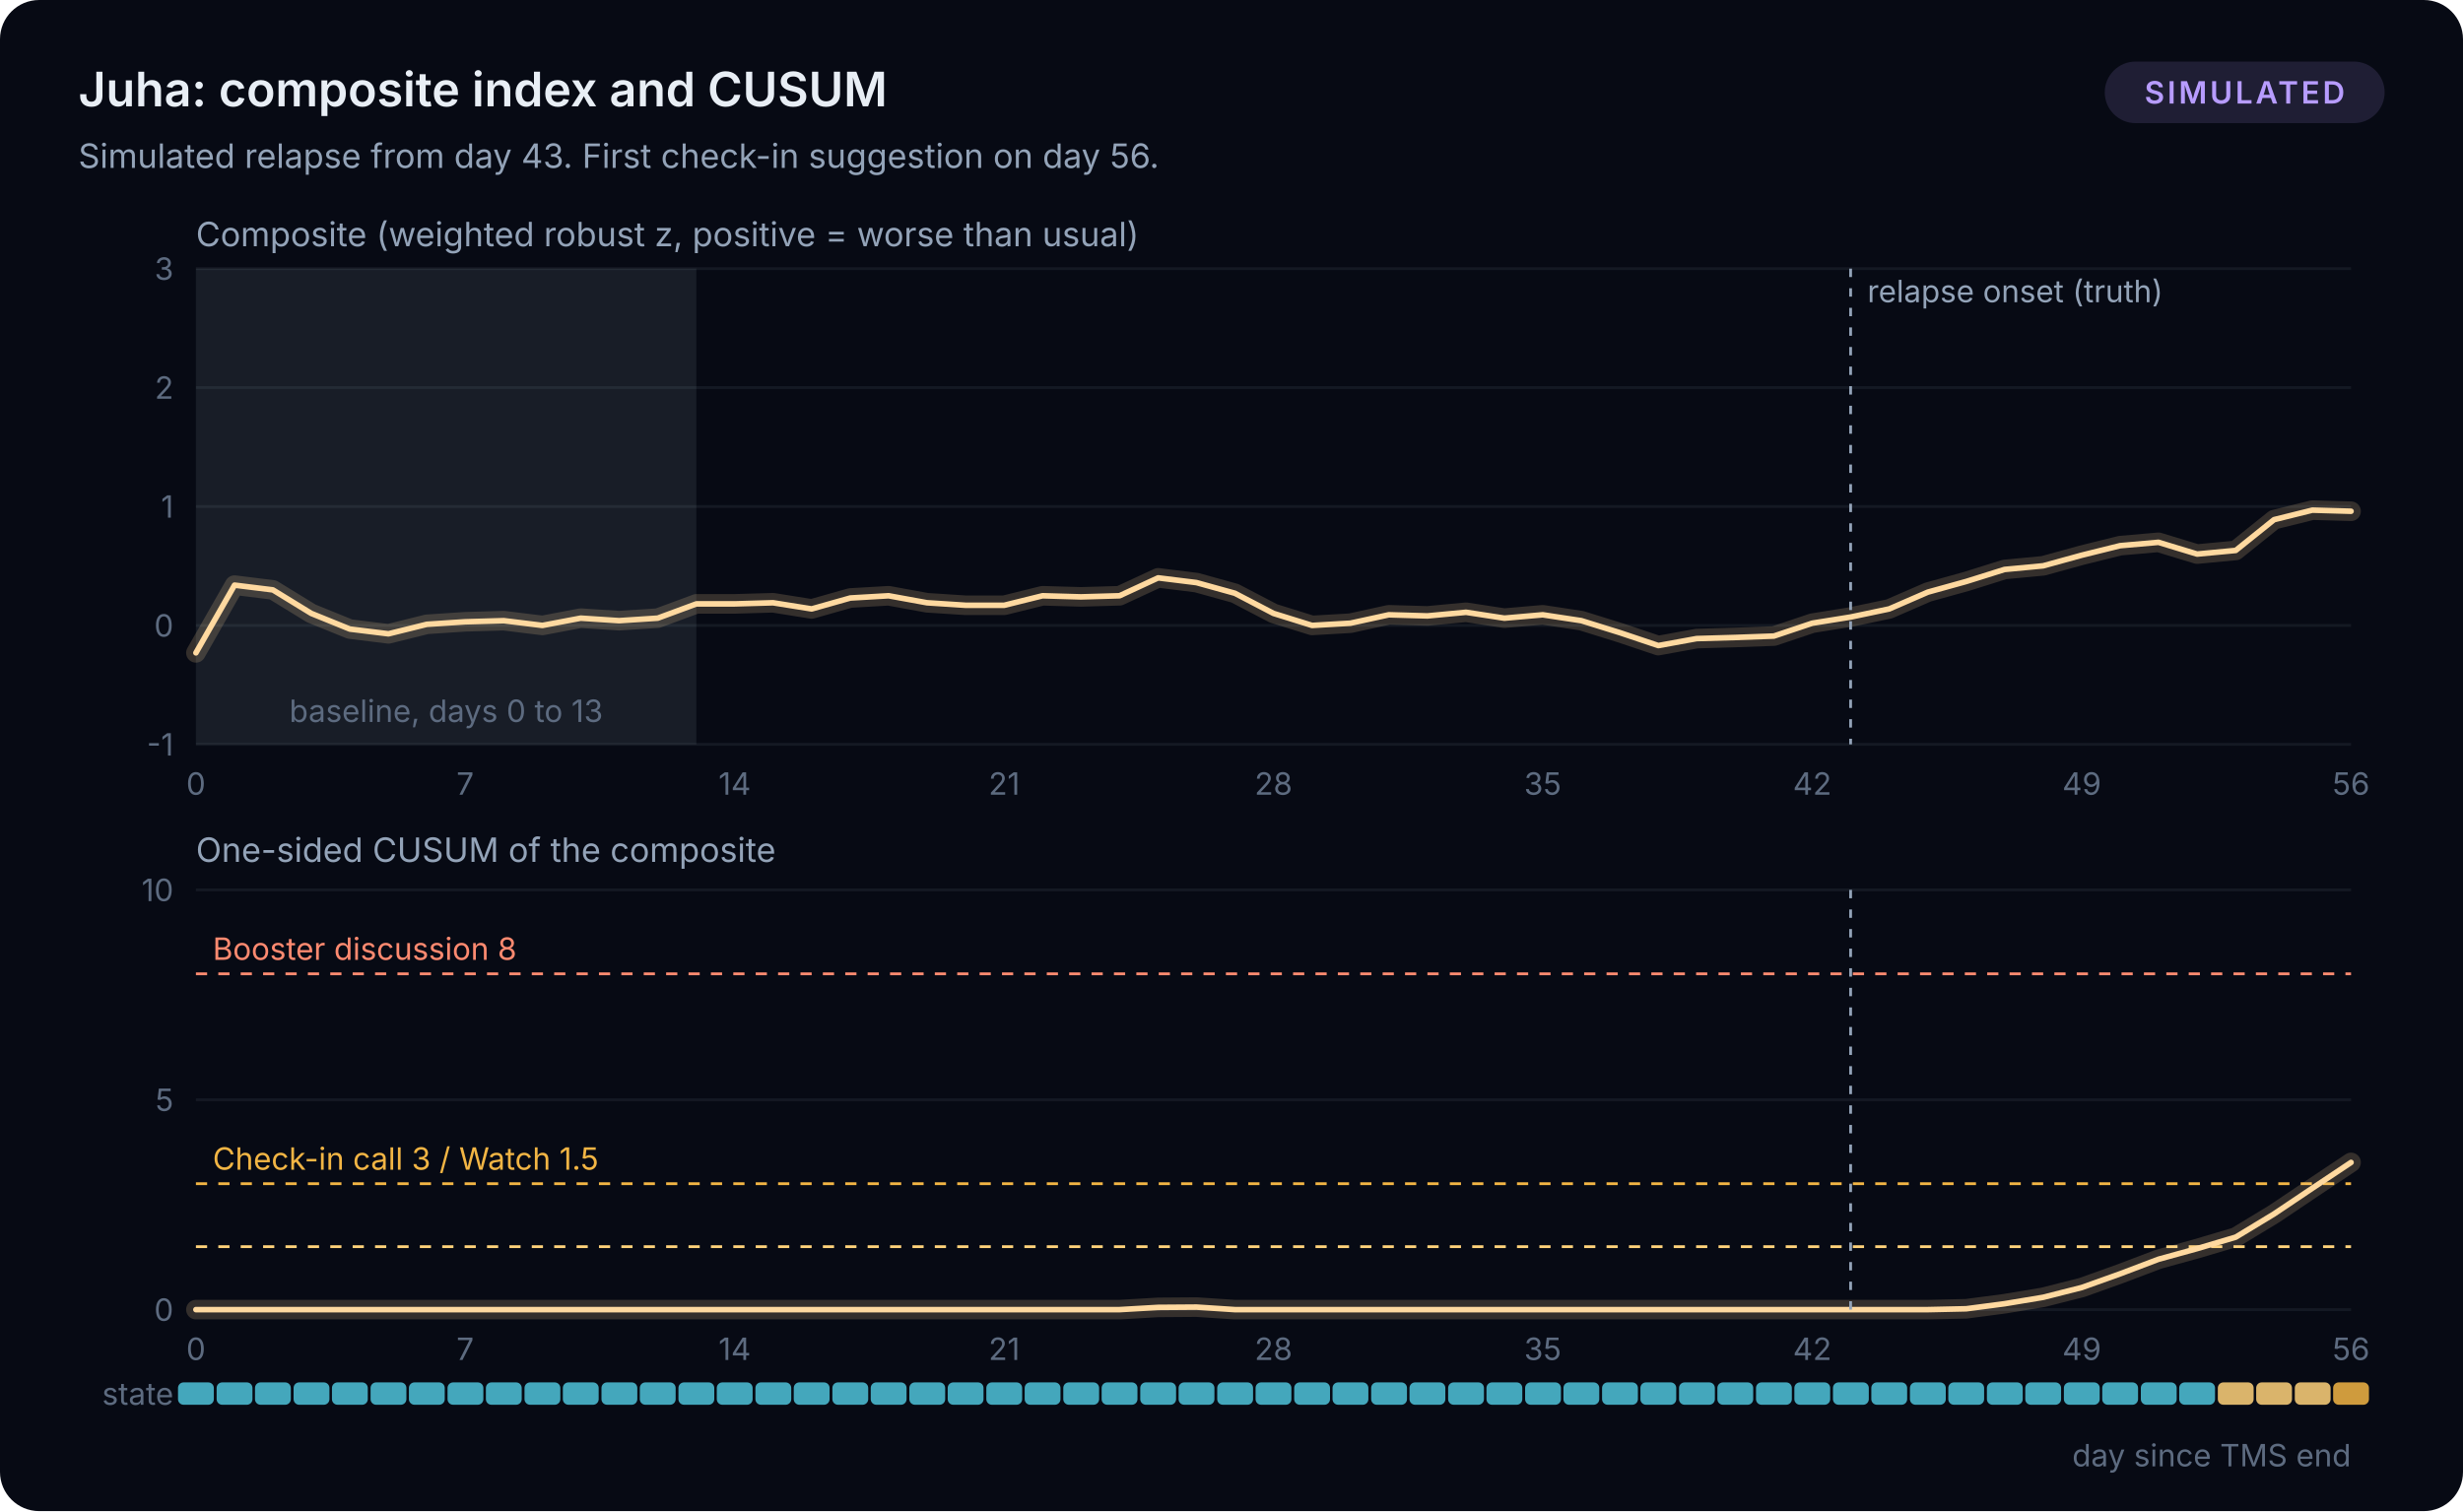
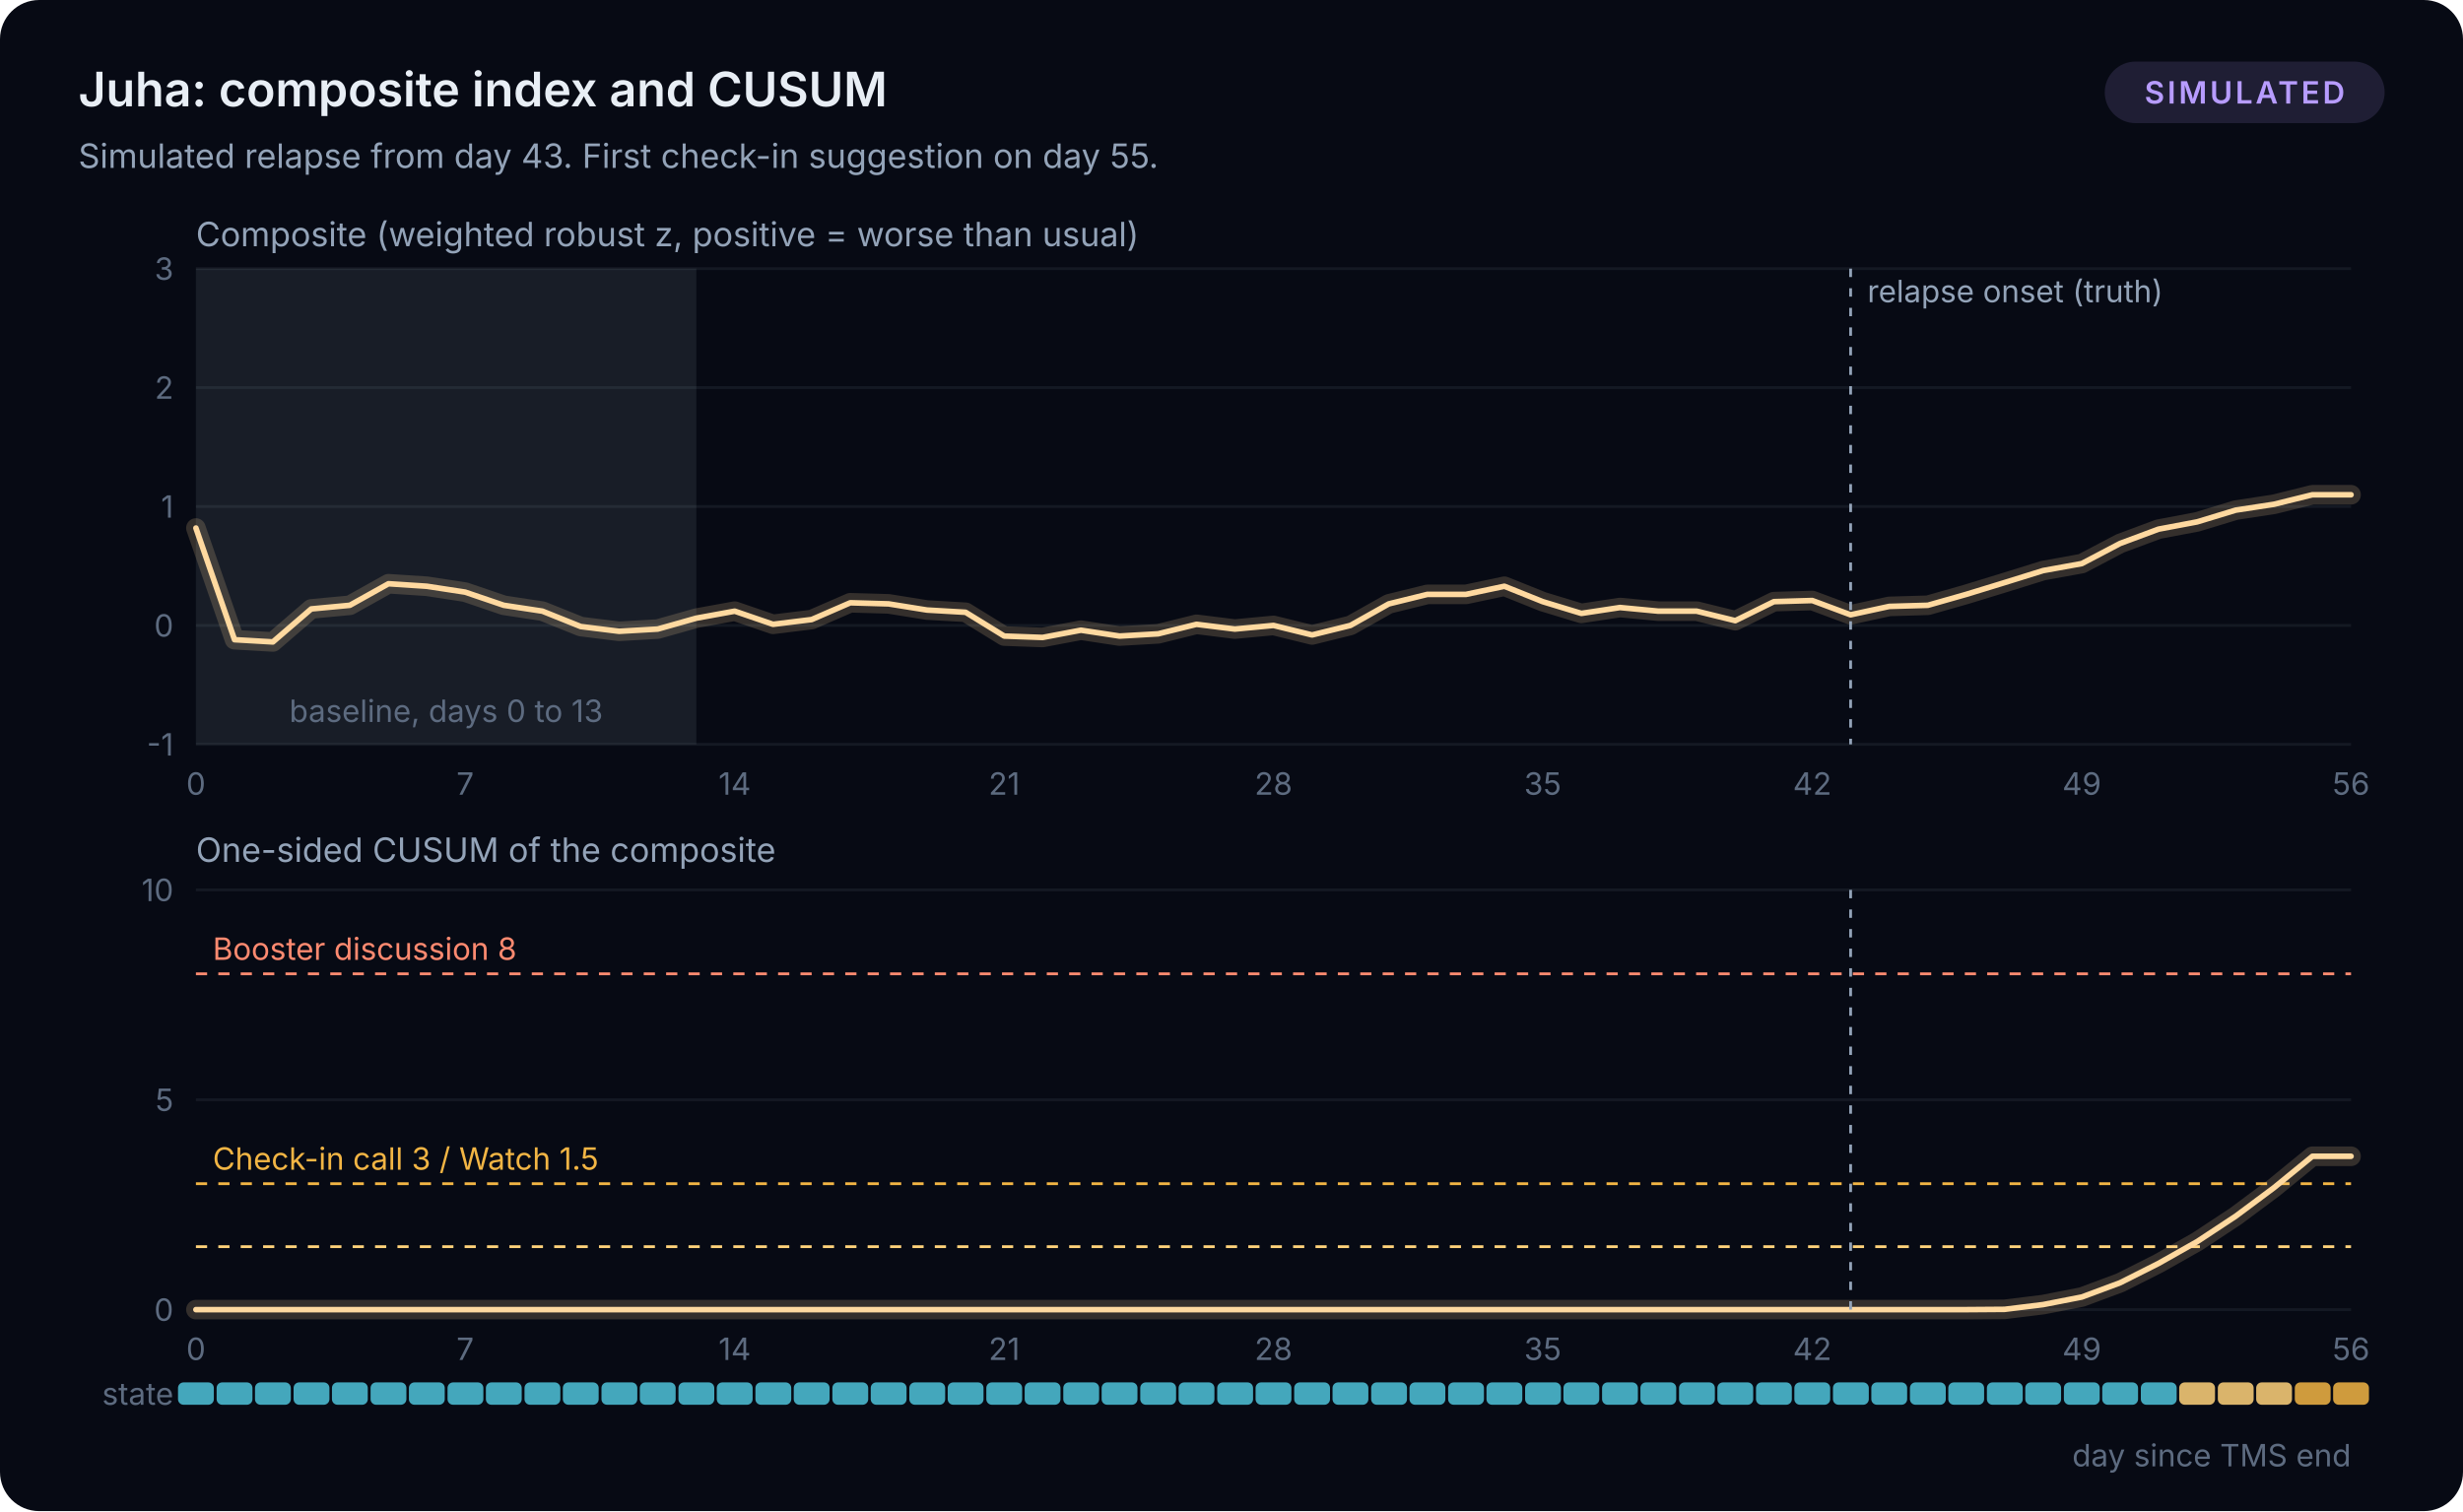
<svg xmlns="http://www.w3.org/2000/svg" viewBox="0 0 880 540" width="880" height="540" font-family="Inter, system-ui, -apple-system, Segoe UI, sans-serif" role="img" aria-label="Juha: composite early-warning index and CUSUM">
  <rect width="880" height="540" rx="14" fill="#070A14" />
  <text x="28.0" y="38.0" font-size="17" fill="#E8EEF5" text-anchor="start" font-weight="600">Juha: composite index and CUSUM</text>
-   <text x="28.0" y="60.0" font-size="12" fill="#93A3B8" text-anchor="start" font-weight="400">Simulated relapse from day 43. First check-in suggestion on day 56.</text>
+   <text x="28.0" y="60.0" font-size="12" fill="#93A3B8" text-anchor="start" font-weight="400">Simulated relapse from day 43. First check-in suggestion on day 55.</text>
  <rect x="752" y="22" width="100" height="22" rx="11" fill="rgba(183,156,255,0.14)" />
  <text x="802.0" y="37.0" font-size="11" fill="#B79CFF" text-anchor="middle" font-weight="600" letter-spacing="1">SIMULATED</text>
  <rect x="70.0" y="96" width="178.8" height="170" fill="rgba(185,202,214,0.10)" />
  <text x="159.4" y="258.0" font-size="11" fill="#5D6B80" text-anchor="middle" font-weight="400">baseline, days 0 to 13</text>
  <line x1="70.0" y1="266.0" x2="840.0" y2="266.0" stroke="rgba(185,202,214,0.08)" stroke-width="1" />
  <text x="62.0" y="270.0" font-size="11" fill="#5D6B80" text-anchor="end" font-weight="400">-1</text>
  <line x1="70.0" y1="223.5" x2="840.0" y2="223.5" stroke="rgba(185,202,214,0.08)" stroke-width="1" />
  <text x="62.0" y="227.5" font-size="11" fill="#5D6B80" text-anchor="end" font-weight="400">0</text>
  <line x1="70.0" y1="181.0" x2="840.0" y2="181.0" stroke="rgba(185,202,214,0.08)" stroke-width="1" />
  <text x="62.0" y="185.0" font-size="11" fill="#5D6B80" text-anchor="end" font-weight="400">1</text>
  <line x1="70.0" y1="138.5" x2="840.0" y2="138.5" stroke="rgba(185,202,214,0.08)" stroke-width="1" />
  <text x="62.0" y="142.5" font-size="11" fill="#5D6B80" text-anchor="end" font-weight="400">2</text>
  <line x1="70.0" y1="96.0" x2="840.0" y2="96.0" stroke="rgba(185,202,214,0.08)" stroke-width="1" />
  <text x="62.0" y="100.0" font-size="11" fill="#5D6B80" text-anchor="end" font-weight="400">3</text>
  <text x="70.0" y="284.0" font-size="11" fill="#5D6B80" text-anchor="middle" font-weight="400">0</text>
  <text x="166.2" y="284.0" font-size="11" fill="#5D6B80" text-anchor="middle" font-weight="400">7</text>
  <text x="262.5" y="284.0" font-size="11" fill="#5D6B80" text-anchor="middle" font-weight="400">14</text>
  <text x="358.8" y="284.0" font-size="11" fill="#5D6B80" text-anchor="middle" font-weight="400">21</text>
  <text x="455.0" y="284.0" font-size="11" fill="#5D6B80" text-anchor="middle" font-weight="400">28</text>
  <text x="551.2" y="284.0" font-size="11" fill="#5D6B80" text-anchor="middle" font-weight="400">35</text>
  <text x="647.5" y="284.0" font-size="11" fill="#5D6B80" text-anchor="middle" font-weight="400">42</text>
  <text x="743.8" y="284.0" font-size="11" fill="#5D6B80" text-anchor="middle" font-weight="400">49</text>
  <text x="840.0" y="284.0" font-size="11" fill="#5D6B80" text-anchor="middle" font-weight="400">56</text>
  <text x="70.0" y="88.0" font-size="12" fill="#93A3B8" text-anchor="start" font-weight="400">Composite (weighted robust z, positive = worse than usual)</text>
-   <path d="M70.0,233.3 L83.8,209.1 L97.5,210.8 L111.2,219.2 L125.0,224.8 L138.8,226.5 L152.5,223.1 L166.2,222.2 L180.0,221.8 L193.8,223.5 L207.5,220.9 L221.2,221.8 L235.0,220.9 L248.8,215.8 L262.5,215.8 L276.2,215.4 L290.0,217.6 L303.8,213.7 L317.5,212.9 L331.2,215.4 L345.0,216.3 L358.8,216.3 L372.5,212.9 L386.2,213.3 L400.0,212.9 L413.8,206.5 L427.5,208.2 L441.2,212.0 L455.0,219.2 L468.8,223.5 L482.5,222.7 L496.2,219.7 L510.0,220.1 L523.8,218.8 L537.5,220.9 L551.2,219.7 L565.0,221.8 L578.8,226.1 L592.5,230.7 L606.2,228.2 L620.0,227.8 L633.8,227.3 L647.5,222.7 L661.2,220.5 L675.0,217.6 L688.8,211.6 L702.5,207.8 L716.2,203.5 L730.0,202.2 L743.8,198.4 L757.5,195.0 L771.2,193.8 L785.0,198.0 L798.8,196.7 L812.5,185.7 L826.2,182.3 L840.0,182.7" fill="none" stroke="#FFD9A0" stroke-width="7" stroke-opacity="0.18" stroke-linecap="round" stroke-linejoin="round" />
-   <path d="M70.0,233.3 L83.8,209.1 L97.5,210.8 L111.2,219.2 L125.0,224.8 L138.8,226.5 L152.5,223.1 L166.2,222.2 L180.0,221.8 L193.8,223.5 L207.5,220.9 L221.2,221.8 L235.0,220.9 L248.8,215.8 L262.5,215.8 L276.2,215.4 L290.0,217.6 L303.8,213.7 L317.5,212.9 L331.2,215.4 L345.0,216.3 L358.8,216.3 L372.5,212.9 L386.2,213.3 L400.0,212.9 L413.8,206.5 L427.5,208.2 L441.2,212.0 L455.0,219.2 L468.8,223.5 L482.5,222.7 L496.2,219.7 L510.0,220.1 L523.8,218.8 L537.5,220.9 L551.2,219.7 L565.0,221.8 L578.8,226.1 L592.5,230.7 L606.2,228.2 L620.0,227.8 L633.8,227.3 L647.5,222.7 L661.2,220.5 L675.0,217.6 L688.8,211.6 L702.5,207.8 L716.2,203.5 L730.0,202.2 L743.8,198.4 L757.5,195.0 L771.2,193.8 L785.0,198.0 L798.8,196.7 L812.5,185.7 L826.2,182.3 L840.0,182.7" fill="none" stroke="#FFD9A0" stroke-width="2" stroke-linecap="round" stroke-linejoin="round" />
-   <circle cx="70.0" cy="233.3" r="7" fill="transparent" />
-   <circle cx="83.8" cy="209.1" r="7" fill="transparent" />
-   <circle cx="97.5" cy="210.8" r="7" fill="transparent" />
-   <circle cx="111.2" cy="219.2" r="7" fill="transparent" />
-   <circle cx="125.0" cy="224.8" r="7" fill="transparent" />
-   <circle cx="138.8" cy="226.5" r="7" fill="transparent" />
-   <circle cx="152.5" cy="223.1" r="7" fill="transparent" />
-   <circle cx="166.2" cy="222.2" r="7" fill="transparent" />
-   <circle cx="180.0" cy="221.8" r="7" fill="transparent" />
-   <circle cx="193.8" cy="223.5" r="7" fill="transparent" />
-   <circle cx="207.5" cy="220.9" r="7" fill="transparent" />
-   <circle cx="221.2" cy="221.8" r="7" fill="transparent" />
-   <circle cx="235.0" cy="220.9" r="7" fill="transparent" />
-   <circle cx="248.8" cy="215.8" r="7" fill="transparent" />
-   <circle cx="262.5" cy="215.8" r="7" fill="transparent" />
-   <circle cx="276.2" cy="215.4" r="7" fill="transparent" />
-   <circle cx="290.0" cy="217.6" r="7" fill="transparent" />
-   <circle cx="303.8" cy="213.7" r="7" fill="transparent" />
-   <circle cx="317.5" cy="212.9" r="7" fill="transparent" />
-   <circle cx="331.2" cy="215.4" r="7" fill="transparent" />
-   <circle cx="345.0" cy="216.3" r="7" fill="transparent" />
-   <circle cx="358.8" cy="216.3" r="7" fill="transparent" />
-   <circle cx="372.5" cy="212.9" r="7" fill="transparent" />
-   <circle cx="386.2" cy="213.3" r="7" fill="transparent" />
-   <circle cx="400.0" cy="212.9" r="7" fill="transparent" />
-   <circle cx="413.8" cy="206.5" r="7" fill="transparent" />
-   <circle cx="427.5" cy="208.2" r="7" fill="transparent" />
-   <circle cx="441.2" cy="212.0" r="7" fill="transparent" />
-   <circle cx="455.0" cy="219.2" r="7" fill="transparent" />
-   <circle cx="468.8" cy="223.5" r="7" fill="transparent" />
-   <circle cx="482.5" cy="222.7" r="7" fill="transparent" />
-   <circle cx="496.2" cy="219.7" r="7" fill="transparent" />
-   <circle cx="510.0" cy="220.1" r="7" fill="transparent" />
-   <circle cx="523.8" cy="218.8" r="7" fill="transparent" />
-   <circle cx="537.5" cy="220.9" r="7" fill="transparent" />
-   <circle cx="551.2" cy="219.7" r="7" fill="transparent" />
-   <circle cx="565.0" cy="221.8" r="7" fill="transparent" />
-   <circle cx="578.8" cy="226.1" r="7" fill="transparent" />
-   <circle cx="592.5" cy="230.7" r="7" fill="transparent" />
-   <circle cx="606.2" cy="228.2" r="7" fill="transparent" />
-   <circle cx="620.0" cy="227.8" r="7" fill="transparent" />
-   <circle cx="633.8" cy="227.3" r="7" fill="transparent" />
-   <circle cx="647.5" cy="222.7" r="7" fill="transparent" />
-   <circle cx="661.2" cy="220.5" r="7" fill="transparent" />
-   <circle cx="675.0" cy="217.6" r="7" fill="transparent" />
-   <circle cx="688.8" cy="211.6" r="7" fill="transparent" />
-   <circle cx="702.5" cy="207.8" r="7" fill="transparent" />
-   <circle cx="716.2" cy="203.5" r="7" fill="transparent" />
-   <circle cx="730.0" cy="202.2" r="7" fill="transparent" />
-   <circle cx="743.8" cy="198.4" r="7" fill="transparent" />
-   <circle cx="757.5" cy="195.0" r="7" fill="transparent" />
-   <circle cx="771.2" cy="193.8" r="7" fill="transparent" />
-   <circle cx="785.0" cy="198.0" r="7" fill="transparent" />
-   <circle cx="798.8" cy="196.7" r="7" fill="transparent" />
-   <circle cx="812.5" cy="185.7" r="7" fill="transparent" />
-   <circle cx="826.2" cy="182.3" r="7" fill="transparent" />
-   <circle cx="840.0" cy="182.7" r="7" fill="transparent" />
+   <path d="M70.0,188.7 L83.8,228.6 L97.5,229.4 L111.2,217.6 L125.0,216.3 L138.8,208.6 L152.5,209.5 L166.2,211.6 L180.0,216.3 L193.8,218.4 L207.5,223.9 L221.2,225.6 L235.0,224.8 L248.8,220.9 L262.5,218.4 L276.2,223.1 L290.0,221.4 L303.8,215.4 L317.5,215.8 L331.2,218.0 L345.0,218.8 L358.8,227.3 L372.5,227.8 L386.2,225.2 L400.0,227.3 L413.8,226.5 L427.5,223.1 L441.2,224.8 L455.0,223.5 L468.8,226.9 L482.5,223.5 L496.2,215.8 L510.0,212.4 L523.8,212.4 L537.5,209.5 L551.2,215.0 L565.0,219.2 L578.8,217.1 L592.5,218.4 L606.2,218.4 L620.0,221.8 L633.8,215.0 L647.5,214.6 L661.2,219.7 L675.0,216.7 L688.8,216.3 L702.5,212.4 L716.2,208.2 L730.0,203.9 L743.8,201.4 L757.5,194.2 L771.2,189.1 L785.0,186.5 L798.8,182.3 L812.5,180.2 L826.2,176.8 L840.0,176.8" fill="none" stroke="#FFD9A0" stroke-width="7" stroke-opacity="0.18" stroke-linecap="round" stroke-linejoin="round" />
+   <path d="M70.0,188.7 L83.8,228.6 L97.5,229.4 L111.2,217.6 L125.0,216.3 L138.8,208.6 L152.5,209.5 L166.2,211.6 L180.0,216.3 L193.8,218.4 L207.5,223.9 L221.2,225.6 L235.0,224.8 L248.8,220.9 L262.5,218.4 L276.2,223.1 L290.0,221.4 L303.8,215.4 L317.5,215.8 L331.2,218.0 L345.0,218.8 L358.8,227.3 L372.5,227.8 L386.2,225.2 L400.0,227.3 L413.8,226.5 L427.5,223.1 L441.2,224.8 L455.0,223.5 L468.8,226.9 L482.5,223.5 L496.2,215.8 L510.0,212.4 L523.8,212.4 L537.5,209.5 L551.2,215.0 L565.0,219.2 L578.8,217.1 L592.5,218.4 L606.2,218.4 L620.0,221.8 L633.8,215.0 L647.5,214.6 L661.2,219.7 L675.0,216.7 L688.8,216.3 L702.5,212.4 L716.2,208.2 L730.0,203.9 L743.8,201.4 L757.5,194.2 L771.2,189.1 L785.0,186.5 L798.8,182.3 L812.5,180.2 L826.2,176.8 L840.0,176.8" fill="none" stroke="#FFD9A0" stroke-width="2" stroke-linecap="round" stroke-linejoin="round" />
+   <circle cx="70.0" cy="188.7" r="7" fill="transparent" />
+   <circle cx="83.8" cy="228.6" r="7" fill="transparent" />
+   <circle cx="97.5" cy="229.4" r="7" fill="transparent" />
+   <circle cx="111.2" cy="217.6" r="7" fill="transparent" />
+   <circle cx="125.0" cy="216.3" r="7" fill="transparent" />
+   <circle cx="138.8" cy="208.6" r="7" fill="transparent" />
+   <circle cx="152.5" cy="209.5" r="7" fill="transparent" />
+   <circle cx="166.2" cy="211.6" r="7" fill="transparent" />
+   <circle cx="180.0" cy="216.3" r="7" fill="transparent" />
+   <circle cx="193.8" cy="218.4" r="7" fill="transparent" />
+   <circle cx="207.5" cy="223.9" r="7" fill="transparent" />
+   <circle cx="221.2" cy="225.6" r="7" fill="transparent" />
+   <circle cx="235.0" cy="224.8" r="7" fill="transparent" />
+   <circle cx="248.8" cy="220.9" r="7" fill="transparent" />
+   <circle cx="262.5" cy="218.4" r="7" fill="transparent" />
+   <circle cx="276.2" cy="223.1" r="7" fill="transparent" />
+   <circle cx="290.0" cy="221.4" r="7" fill="transparent" />
+   <circle cx="303.8" cy="215.4" r="7" fill="transparent" />
+   <circle cx="317.5" cy="215.8" r="7" fill="transparent" />
+   <circle cx="331.2" cy="218.0" r="7" fill="transparent" />
+   <circle cx="345.0" cy="218.8" r="7" fill="transparent" />
+   <circle cx="358.8" cy="227.3" r="7" fill="transparent" />
+   <circle cx="372.5" cy="227.8" r="7" fill="transparent" />
+   <circle cx="386.2" cy="225.2" r="7" fill="transparent" />
+   <circle cx="400.0" cy="227.3" r="7" fill="transparent" />
+   <circle cx="413.8" cy="226.5" r="7" fill="transparent" />
+   <circle cx="427.5" cy="223.1" r="7" fill="transparent" />
+   <circle cx="441.2" cy="224.8" r="7" fill="transparent" />
+   <circle cx="455.0" cy="223.5" r="7" fill="transparent" />
+   <circle cx="468.8" cy="226.9" r="7" fill="transparent" />
+   <circle cx="482.5" cy="223.5" r="7" fill="transparent" />
+   <circle cx="496.2" cy="215.8" r="7" fill="transparent" />
+   <circle cx="510.0" cy="212.4" r="7" fill="transparent" />
+   <circle cx="523.8" cy="212.4" r="7" fill="transparent" />
+   <circle cx="537.5" cy="209.5" r="7" fill="transparent" />
+   <circle cx="551.2" cy="215.0" r="7" fill="transparent" />
+   <circle cx="565.0" cy="219.2" r="7" fill="transparent" />
+   <circle cx="578.8" cy="217.1" r="7" fill="transparent" />
+   <circle cx="592.5" cy="218.4" r="7" fill="transparent" />
+   <circle cx="606.2" cy="218.4" r="7" fill="transparent" />
+   <circle cx="620.0" cy="221.8" r="7" fill="transparent" />
+   <circle cx="633.8" cy="215.0" r="7" fill="transparent" />
+   <circle cx="647.5" cy="214.6" r="7" fill="transparent" />
+   <circle cx="661.2" cy="219.7" r="7" fill="transparent" />
+   <circle cx="675.0" cy="216.7" r="7" fill="transparent" />
+   <circle cx="688.8" cy="216.3" r="7" fill="transparent" />
+   <circle cx="702.5" cy="212.4" r="7" fill="transparent" />
+   <circle cx="716.2" cy="208.2" r="7" fill="transparent" />
+   <circle cx="730.0" cy="203.9" r="7" fill="transparent" />
+   <circle cx="743.8" cy="201.4" r="7" fill="transparent" />
+   <circle cx="757.5" cy="194.2" r="7" fill="transparent" />
+   <circle cx="771.2" cy="189.1" r="7" fill="transparent" />
+   <circle cx="785.0" cy="186.5" r="7" fill="transparent" />
+   <circle cx="798.8" cy="182.3" r="7" fill="transparent" />
+   <circle cx="812.5" cy="180.2" r="7" fill="transparent" />
+   <circle cx="826.2" cy="176.8" r="7" fill="transparent" />
+   <circle cx="840.0" cy="176.8" r="7" fill="transparent" />
  <line x1="661.2" y1="96.0" x2="661.2" y2="266.0" stroke="#93A3B8" stroke-width="1" stroke-dasharray="3 4" />
  <text x="667.2" y="108.0" font-size="11" fill="#93A3B8" text-anchor="start" font-weight="400">relapse onset (truth)</text>
  <text x="70.0" y="308.0" font-size="12" fill="#93A3B8" text-anchor="start" font-weight="400">One-sided CUSUM of the composite</text>
  <line x1="70.0" y1="468.0" x2="840.0" y2="468.0" stroke="rgba(185,202,214,0.08)" stroke-width="1" />
  <text x="62.0" y="472.0" font-size="11" fill="#5D6B80" text-anchor="end" font-weight="400">0</text>
  <line x1="70.0" y1="393.0" x2="840.0" y2="393.0" stroke="rgba(185,202,214,0.08)" stroke-width="1" />
  <text x="62.0" y="397.0" font-size="11" fill="#5D6B80" text-anchor="end" font-weight="400">5</text>
  <line x1="70.0" y1="318.0" x2="840.0" y2="318.0" stroke="rgba(185,202,214,0.08)" stroke-width="1" />
  <text x="62.0" y="322.0" font-size="11" fill="#5D6B80" text-anchor="end" font-weight="400">10</text>
  <text x="70.0" y="486.0" font-size="11" fill="#5D6B80" text-anchor="middle" font-weight="400">0</text>
  <text x="166.2" y="486.0" font-size="11" fill="#5D6B80" text-anchor="middle" font-weight="400">7</text>
  <text x="262.5" y="486.0" font-size="11" fill="#5D6B80" text-anchor="middle" font-weight="400">14</text>
  <text x="358.8" y="486.0" font-size="11" fill="#5D6B80" text-anchor="middle" font-weight="400">21</text>
  <text x="455.0" y="486.0" font-size="11" fill="#5D6B80" text-anchor="middle" font-weight="400">28</text>
  <text x="551.2" y="486.0" font-size="11" fill="#5D6B80" text-anchor="middle" font-weight="400">35</text>
  <text x="647.5" y="486.0" font-size="11" fill="#5D6B80" text-anchor="middle" font-weight="400">42</text>
  <text x="743.8" y="486.0" font-size="11" fill="#5D6B80" text-anchor="middle" font-weight="400">49</text>
  <text x="840.0" y="486.0" font-size="11" fill="#5D6B80" text-anchor="middle" font-weight="400">56</text>
  <line x1="70.0" y1="445.5" x2="840.0" y2="445.5" stroke="#FFD27A" stroke-width="1" stroke-dasharray="4 4" />
  <text x="836.0" y="440.5" font-size="11" fill="#FFD27A" text-anchor="end" font-weight="400" />
  <line x1="70.0" y1="423.0" x2="840.0" y2="423.0" stroke="#F2B544" stroke-width="1" stroke-dasharray="4 4" />
  <text x="836.0" y="418.0" font-size="11" fill="#F2B544" text-anchor="end" font-weight="400" />
  <line x1="70.0" y1="348.0" x2="840.0" y2="348.0" stroke="#FF8A70" stroke-width="1" stroke-dasharray="4 4" />
  <text x="836.0" y="343.0" font-size="11" fill="#FF8A70" text-anchor="end" font-weight="400" />
  <text x="76.0" y="343.0" font-size="11" fill="#FF8A70" text-anchor="start" font-weight="400">Booster discussion 8</text>
  <text x="76.0" y="418.0" font-size="11" fill="#F2B544" text-anchor="start" font-weight="400">Check-in call 3  /  Watch 1.5</text>
-   <path d="M70.0,468.0 L83.8,468.0 L97.5,468.0 L111.2,468.0 L125.0,468.0 L138.8,468.0 L152.5,468.0 L166.2,468.0 L180.0,468.0 L193.8,468.0 L207.5,468.0 L221.2,468.0 L235.0,468.0 L248.8,468.0 L262.5,468.0 L276.2,468.0 L290.0,468.0 L303.8,468.0 L317.5,468.0 L331.2,468.0 L345.0,468.0 L358.8,468.0 L372.5,468.0 L386.2,468.0 L400.0,468.0 L413.8,467.2 L427.5,467.1 L441.2,468.0 L455.0,468.0 L468.8,468.0 L482.5,468.0 L496.2,468.0 L510.0,468.0 L523.8,468.0 L537.5,468.0 L551.2,468.0 L565.0,468.0 L578.8,468.0 L592.5,468.0 L606.2,468.0 L620.0,468.0 L633.8,468.0 L647.5,468.0 L661.2,468.0 L675.0,468.0 L688.8,468.0 L702.5,467.7 L716.2,465.9 L730.0,463.6 L743.8,460.1 L757.5,455.2 L771.2,450.0 L785.0,446.2 L798.8,442.1 L812.5,433.8 L826.2,424.6 L840.0,415.4" fill="none" stroke="#FFD9A0" stroke-width="7" stroke-opacity="0.18" stroke-linecap="round" stroke-linejoin="round" />
-   <path d="M70.0,468.0 L83.8,468.0 L97.5,468.0 L111.2,468.0 L125.0,468.0 L138.8,468.0 L152.5,468.0 L166.2,468.0 L180.0,468.0 L193.8,468.0 L207.5,468.0 L221.2,468.0 L235.0,468.0 L248.8,468.0 L262.5,468.0 L276.2,468.0 L290.0,468.0 L303.8,468.0 L317.5,468.0 L331.2,468.0 L345.0,468.0 L358.8,468.0 L372.5,468.0 L386.2,468.0 L400.0,468.0 L413.8,467.2 L427.5,467.1 L441.2,468.0 L455.0,468.0 L468.8,468.0 L482.5,468.0 L496.2,468.0 L510.0,468.0 L523.8,468.0 L537.5,468.0 L551.2,468.0 L565.0,468.0 L578.8,468.0 L592.5,468.0 L606.2,468.0 L620.0,468.0 L633.8,468.0 L647.5,468.0 L661.2,468.0 L675.0,468.0 L688.8,468.0 L702.5,467.7 L716.2,465.9 L730.0,463.6 L743.8,460.1 L757.5,455.2 L771.2,450.0 L785.0,446.2 L798.8,442.1 L812.5,433.8 L826.2,424.6 L840.0,415.4" fill="none" stroke="#FFD9A0" stroke-width="2" stroke-linecap="round" stroke-linejoin="round" />
+   <path d="M70.0,468.0 L83.8,468.0 L97.5,468.0 L111.2,468.0 L125.0,468.0 L138.8,468.0 L152.5,468.0 L166.2,468.0 L180.0,468.0 L193.8,468.0 L207.5,468.0 L221.2,468.0 L235.0,468.0 L248.8,468.0 L262.5,468.0 L276.2,468.0 L290.0,468.0 L303.8,468.0 L317.5,468.0 L331.2,468.0 L345.0,468.0 L358.8,468.0 L372.5,468.0 L386.2,468.0 L400.0,468.0 L413.8,468.0 L427.5,468.0 L441.2,468.0 L455.0,468.0 L468.8,468.0 L482.5,468.0 L496.2,468.0 L510.0,468.0 L523.8,468.0 L537.5,468.0 L551.2,468.0 L565.0,468.0 L578.8,468.0 L592.5,468.0 L606.2,468.0 L620.0,468.0 L633.8,468.0 L647.5,468.0 L661.2,468.0 L675.0,468.0 L688.8,468.0 L702.5,468.0 L716.2,467.9 L730.0,466.2 L743.8,463.5 L757.5,458.4 L771.2,451.5 L785.0,443.7 L798.8,434.6 L812.5,424.4 L826.2,413.2 L840.0,413.2" fill="none" stroke="#FFD9A0" stroke-width="7" stroke-opacity="0.18" stroke-linecap="round" stroke-linejoin="round" />
+   <path d="M70.0,468.0 L83.8,468.0 L97.5,468.0 L111.2,468.0 L125.0,468.0 L138.8,468.0 L152.5,468.0 L166.2,468.0 L180.0,468.0 L193.8,468.0 L207.5,468.0 L221.2,468.0 L235.0,468.0 L248.8,468.0 L262.5,468.0 L276.2,468.0 L290.0,468.0 L303.8,468.0 L317.5,468.0 L331.2,468.0 L345.0,468.0 L358.8,468.0 L372.5,468.0 L386.2,468.0 L400.0,468.0 L413.8,468.0 L427.5,468.0 L441.2,468.0 L455.0,468.0 L468.8,468.0 L482.5,468.0 L496.2,468.0 L510.0,468.0 L523.8,468.0 L537.5,468.0 L551.2,468.0 L565.0,468.0 L578.8,468.0 L592.5,468.0 L606.2,468.0 L620.0,468.0 L633.8,468.0 L647.5,468.0 L661.2,468.0 L675.0,468.0 L688.8,468.0 L702.5,468.0 L716.2,467.9 L730.0,466.2 L743.8,463.5 L757.5,458.4 L771.2,451.5 L785.0,443.7 L798.8,434.6 L812.5,424.4 L826.2,413.2 L840.0,413.2" fill="none" stroke="#FFD9A0" stroke-width="2" stroke-linecap="round" stroke-linejoin="round" />
  <circle cx="70.0" cy="468.0" r="7" fill="transparent" />
  <circle cx="83.8" cy="468.0" r="7" fill="transparent" />
  <circle cx="97.5" cy="468.0" r="7" fill="transparent" />
  <circle cx="111.2" cy="468.0" r="7" fill="transparent" />
  <circle cx="125.0" cy="468.0" r="7" fill="transparent" />
  <circle cx="138.8" cy="468.0" r="7" fill="transparent" />
  <circle cx="152.5" cy="468.0" r="7" fill="transparent" />
  <circle cx="166.2" cy="468.0" r="7" fill="transparent" />
  <circle cx="180.0" cy="468.0" r="7" fill="transparent" />
  <circle cx="193.8" cy="468.0" r="7" fill="transparent" />
  <circle cx="207.5" cy="468.0" r="7" fill="transparent" />
  <circle cx="221.2" cy="468.0" r="7" fill="transparent" />
  <circle cx="235.0" cy="468.0" r="7" fill="transparent" />
  <circle cx="248.8" cy="468.0" r="7" fill="transparent" />
  <circle cx="262.5" cy="468.0" r="7" fill="transparent" />
  <circle cx="276.2" cy="468.0" r="7" fill="transparent" />
  <circle cx="290.0" cy="468.0" r="7" fill="transparent" />
  <circle cx="303.8" cy="468.0" r="7" fill="transparent" />
  <circle cx="317.5" cy="468.0" r="7" fill="transparent" />
  <circle cx="331.2" cy="468.0" r="7" fill="transparent" />
  <circle cx="345.0" cy="468.0" r="7" fill="transparent" />
  <circle cx="358.8" cy="468.0" r="7" fill="transparent" />
  <circle cx="372.5" cy="468.0" r="7" fill="transparent" />
  <circle cx="386.2" cy="468.0" r="7" fill="transparent" />
  <circle cx="400.0" cy="468.0" r="7" fill="transparent" />
-   <circle cx="413.8" cy="467.2" r="7" fill="transparent" />
-   <circle cx="427.5" cy="467.1" r="7" fill="transparent" />
+   <circle cx="413.8" cy="468.0" r="7" fill="transparent" />
+   <circle cx="427.5" cy="468.0" r="7" fill="transparent" />
  <circle cx="441.2" cy="468.0" r="7" fill="transparent" />
  <circle cx="455.0" cy="468.0" r="7" fill="transparent" />
  <circle cx="468.8" cy="468.0" r="7" fill="transparent" />
  <circle cx="482.5" cy="468.0" r="7" fill="transparent" />
  <circle cx="496.2" cy="468.0" r="7" fill="transparent" />
  <circle cx="510.0" cy="468.0" r="7" fill="transparent" />
  <circle cx="523.8" cy="468.0" r="7" fill="transparent" />
  <circle cx="537.5" cy="468.0" r="7" fill="transparent" />
  <circle cx="551.2" cy="468.0" r="7" fill="transparent" />
  <circle cx="565.0" cy="468.0" r="7" fill="transparent" />
  <circle cx="578.8" cy="468.0" r="7" fill="transparent" />
  <circle cx="592.5" cy="468.0" r="7" fill="transparent" />
  <circle cx="606.2" cy="468.0" r="7" fill="transparent" />
  <circle cx="620.0" cy="468.0" r="7" fill="transparent" />
  <circle cx="633.8" cy="468.0" r="7" fill="transparent" />
  <circle cx="647.5" cy="468.0" r="7" fill="transparent" />
  <circle cx="661.2" cy="468.0" r="7" fill="transparent" />
  <circle cx="675.0" cy="468.0" r="7" fill="transparent" />
  <circle cx="688.8" cy="468.0" r="7" fill="transparent" />
-   <circle cx="702.5" cy="467.7" r="7" fill="transparent" />
-   <circle cx="716.2" cy="465.9" r="7" fill="transparent" />
-   <circle cx="730.0" cy="463.6" r="7" fill="transparent" />
-   <circle cx="743.8" cy="460.1" r="7" fill="transparent" />
-   <circle cx="757.5" cy="455.2" r="7" fill="transparent" />
-   <circle cx="771.2" cy="450.0" r="7" fill="transparent" />
-   <circle cx="785.0" cy="446.2" r="7" fill="transparent" />
-   <circle cx="798.8" cy="442.1" r="7" fill="transparent" />
-   <circle cx="812.5" cy="433.8" r="7" fill="transparent" />
-   <circle cx="826.2" cy="424.6" r="7" fill="transparent" />
-   <circle cx="840.0" cy="415.4" r="7" fill="transparent" />
+   <circle cx="702.5" cy="468.0" r="7" fill="transparent" />
+   <circle cx="716.2" cy="467.9" r="7" fill="transparent" />
+   <circle cx="730.0" cy="466.2" r="7" fill="transparent" />
+   <circle cx="743.8" cy="463.5" r="7" fill="transparent" />
+   <circle cx="757.5" cy="458.4" r="7" fill="transparent" />
+   <circle cx="771.2" cy="451.5" r="7" fill="transparent" />
+   <circle cx="785.0" cy="443.7" r="7" fill="transparent" />
+   <circle cx="798.8" cy="434.6" r="7" fill="transparent" />
+   <circle cx="812.5" cy="424.4" r="7" fill="transparent" />
+   <circle cx="826.2" cy="413.2" r="7" fill="transparent" />
+   <circle cx="840.0" cy="413.2" r="7" fill="transparent" />
  <line x1="661.2" y1="318.0" x2="661.2" y2="468.0" stroke="#93A3B8" stroke-width="1" stroke-dasharray="3 4" />
  <text x="667.2" y="330.0" font-size="11" fill="#93A3B8" text-anchor="start" font-weight="400" />
  <rect x="63.6" y="494" width="12.8" height="8" rx="2" fill="#4FC3D9" fill-opacity="0.85" />
  <rect x="77.4" y="494" width="12.8" height="8" rx="2" fill="#4FC3D9" fill-opacity="0.85" />
  <rect x="91.1" y="494" width="12.8" height="8" rx="2" fill="#4FC3D9" fill-opacity="0.85" />
  <rect x="104.9" y="494" width="12.8" height="8" rx="2" fill="#4FC3D9" fill-opacity="0.85" />
  <rect x="118.6" y="494" width="12.8" height="8" rx="2" fill="#4FC3D9" fill-opacity="0.85" />
  <rect x="132.4" y="494" width="12.8" height="8" rx="2" fill="#4FC3D9" fill-opacity="0.85" />
  <rect x="146.1" y="494" width="12.8" height="8" rx="2" fill="#4FC3D9" fill-opacity="0.85" />
  <rect x="159.9" y="494" width="12.8" height="8" rx="2" fill="#4FC3D9" fill-opacity="0.85" />
  <rect x="173.6" y="494" width="12.8" height="8" rx="2" fill="#4FC3D9" fill-opacity="0.85" />
  <rect x="187.4" y="494" width="12.8" height="8" rx="2" fill="#4FC3D9" fill-opacity="0.85" />
  <rect x="201.1" y="494" width="12.8" height="8" rx="2" fill="#4FC3D9" fill-opacity="0.85" />
  <rect x="214.9" y="494" width="12.8" height="8" rx="2" fill="#4FC3D9" fill-opacity="0.85" />
  <rect x="228.6" y="494" width="12.8" height="8" rx="2" fill="#4FC3D9" fill-opacity="0.85" />
  <rect x="242.4" y="494" width="12.8" height="8" rx="2" fill="#4FC3D9" fill-opacity="0.85" />
  <rect x="256.1" y="494" width="12.8" height="8" rx="2" fill="#4FC3D9" fill-opacity="0.85" />
  <rect x="269.9" y="494" width="12.8" height="8" rx="2" fill="#4FC3D9" fill-opacity="0.85" />
  <rect x="283.6" y="494" width="12.8" height="8" rx="2" fill="#4FC3D9" fill-opacity="0.85" />
  <rect x="297.4" y="494" width="12.8" height="8" rx="2" fill="#4FC3D9" fill-opacity="0.85" />
  <rect x="311.1" y="494" width="12.8" height="8" rx="2" fill="#4FC3D9" fill-opacity="0.85" />
  <rect x="324.9" y="494" width="12.8" height="8" rx="2" fill="#4FC3D9" fill-opacity="0.85" />
  <rect x="338.6" y="494" width="12.8" height="8" rx="2" fill="#4FC3D9" fill-opacity="0.85" />
  <rect x="352.4" y="494" width="12.8" height="8" rx="2" fill="#4FC3D9" fill-opacity="0.85" />
  <rect x="366.1" y="494" width="12.8" height="8" rx="2" fill="#4FC3D9" fill-opacity="0.85" />
  <rect x="379.9" y="494" width="12.8" height="8" rx="2" fill="#4FC3D9" fill-opacity="0.85" />
  <rect x="393.6" y="494" width="12.8" height="8" rx="2" fill="#4FC3D9" fill-opacity="0.85" />
  <rect x="407.4" y="494" width="12.8" height="8" rx="2" fill="#4FC3D9" fill-opacity="0.85" />
  <rect x="421.1" y="494" width="12.8" height="8" rx="2" fill="#4FC3D9" fill-opacity="0.85" />
  <rect x="434.9" y="494" width="12.8" height="8" rx="2" fill="#4FC3D9" fill-opacity="0.85" />
  <rect x="448.6" y="494" width="12.8" height="8" rx="2" fill="#4FC3D9" fill-opacity="0.85" />
  <rect x="462.4" y="494" width="12.8" height="8" rx="2" fill="#4FC3D9" fill-opacity="0.85" />
  <rect x="476.1" y="494" width="12.8" height="8" rx="2" fill="#4FC3D9" fill-opacity="0.85" />
  <rect x="489.9" y="494" width="12.8" height="8" rx="2" fill="#4FC3D9" fill-opacity="0.85" />
  <rect x="503.6" y="494" width="12.8" height="8" rx="2" fill="#4FC3D9" fill-opacity="0.85" />
  <rect x="517.4" y="494" width="12.8" height="8" rx="2" fill="#4FC3D9" fill-opacity="0.85" />
  <rect x="531.1" y="494" width="12.8" height="8" rx="2" fill="#4FC3D9" fill-opacity="0.85" />
  <rect x="544.9" y="494" width="12.8" height="8" rx="2" fill="#4FC3D9" fill-opacity="0.85" />
  <rect x="558.6" y="494" width="12.8" height="8" rx="2" fill="#4FC3D9" fill-opacity="0.85" />
  <rect x="572.4" y="494" width="12.8" height="8" rx="2" fill="#4FC3D9" fill-opacity="0.85" />
  <rect x="586.1" y="494" width="12.8" height="8" rx="2" fill="#4FC3D9" fill-opacity="0.85" />
  <rect x="599.9" y="494" width="12.8" height="8" rx="2" fill="#4FC3D9" fill-opacity="0.85" />
  <rect x="613.6" y="494" width="12.8" height="8" rx="2" fill="#4FC3D9" fill-opacity="0.85" />
  <rect x="627.4" y="494" width="12.8" height="8" rx="2" fill="#4FC3D9" fill-opacity="0.85" />
  <rect x="641.1" y="494" width="12.8" height="8" rx="2" fill="#4FC3D9" fill-opacity="0.85" />
  <rect x="654.9" y="494" width="12.8" height="8" rx="2" fill="#4FC3D9" fill-opacity="0.85" />
  <rect x="668.6" y="494" width="12.8" height="8" rx="2" fill="#4FC3D9" fill-opacity="0.85" />
  <rect x="682.4" y="494" width="12.8" height="8" rx="2" fill="#4FC3D9" fill-opacity="0.85" />
  <rect x="696.1" y="494" width="12.8" height="8" rx="2" fill="#4FC3D9" fill-opacity="0.85" />
  <rect x="709.9" y="494" width="12.8" height="8" rx="2" fill="#4FC3D9" fill-opacity="0.85" />
  <rect x="723.6" y="494" width="12.8" height="8" rx="2" fill="#4FC3D9" fill-opacity="0.85" />
  <rect x="737.4" y="494" width="12.8" height="8" rx="2" fill="#4FC3D9" fill-opacity="0.85" />
  <rect x="751.1" y="494" width="12.8" height="8" rx="2" fill="#4FC3D9" fill-opacity="0.85" />
  <rect x="764.9" y="494" width="12.8" height="8" rx="2" fill="#4FC3D9" fill-opacity="0.85" />
-   <rect x="778.6" y="494" width="12.8" height="8" rx="2" fill="#4FC3D9" fill-opacity="0.85" />
+   <rect x="778.6" y="494" width="12.8" height="8" rx="2" fill="#FFD27A" fill-opacity="0.85" />
  <rect x="792.4" y="494" width="12.8" height="8" rx="2" fill="#FFD27A" fill-opacity="0.85" />
  <rect x="806.1" y="494" width="12.8" height="8" rx="2" fill="#FFD27A" fill-opacity="0.85" />
-   <rect x="819.9" y="494" width="12.8" height="8" rx="2" fill="#FFD27A" fill-opacity="0.85" />
+   <rect x="819.9" y="494" width="12.8" height="8" rx="2" fill="#F2B544" fill-opacity="0.85" />
  <rect x="833.6" y="494" width="12.8" height="8" rx="2" fill="#F2B544" fill-opacity="0.85" />
  <text x="62.0" y="502.0" font-size="11" fill="#5D6B80" text-anchor="end" font-weight="400">state</text>
  <text x="840.0" y="524.0" font-size="11" fill="#5D6B80" text-anchor="end" font-weight="400">day since TMS end</text>
</svg>
